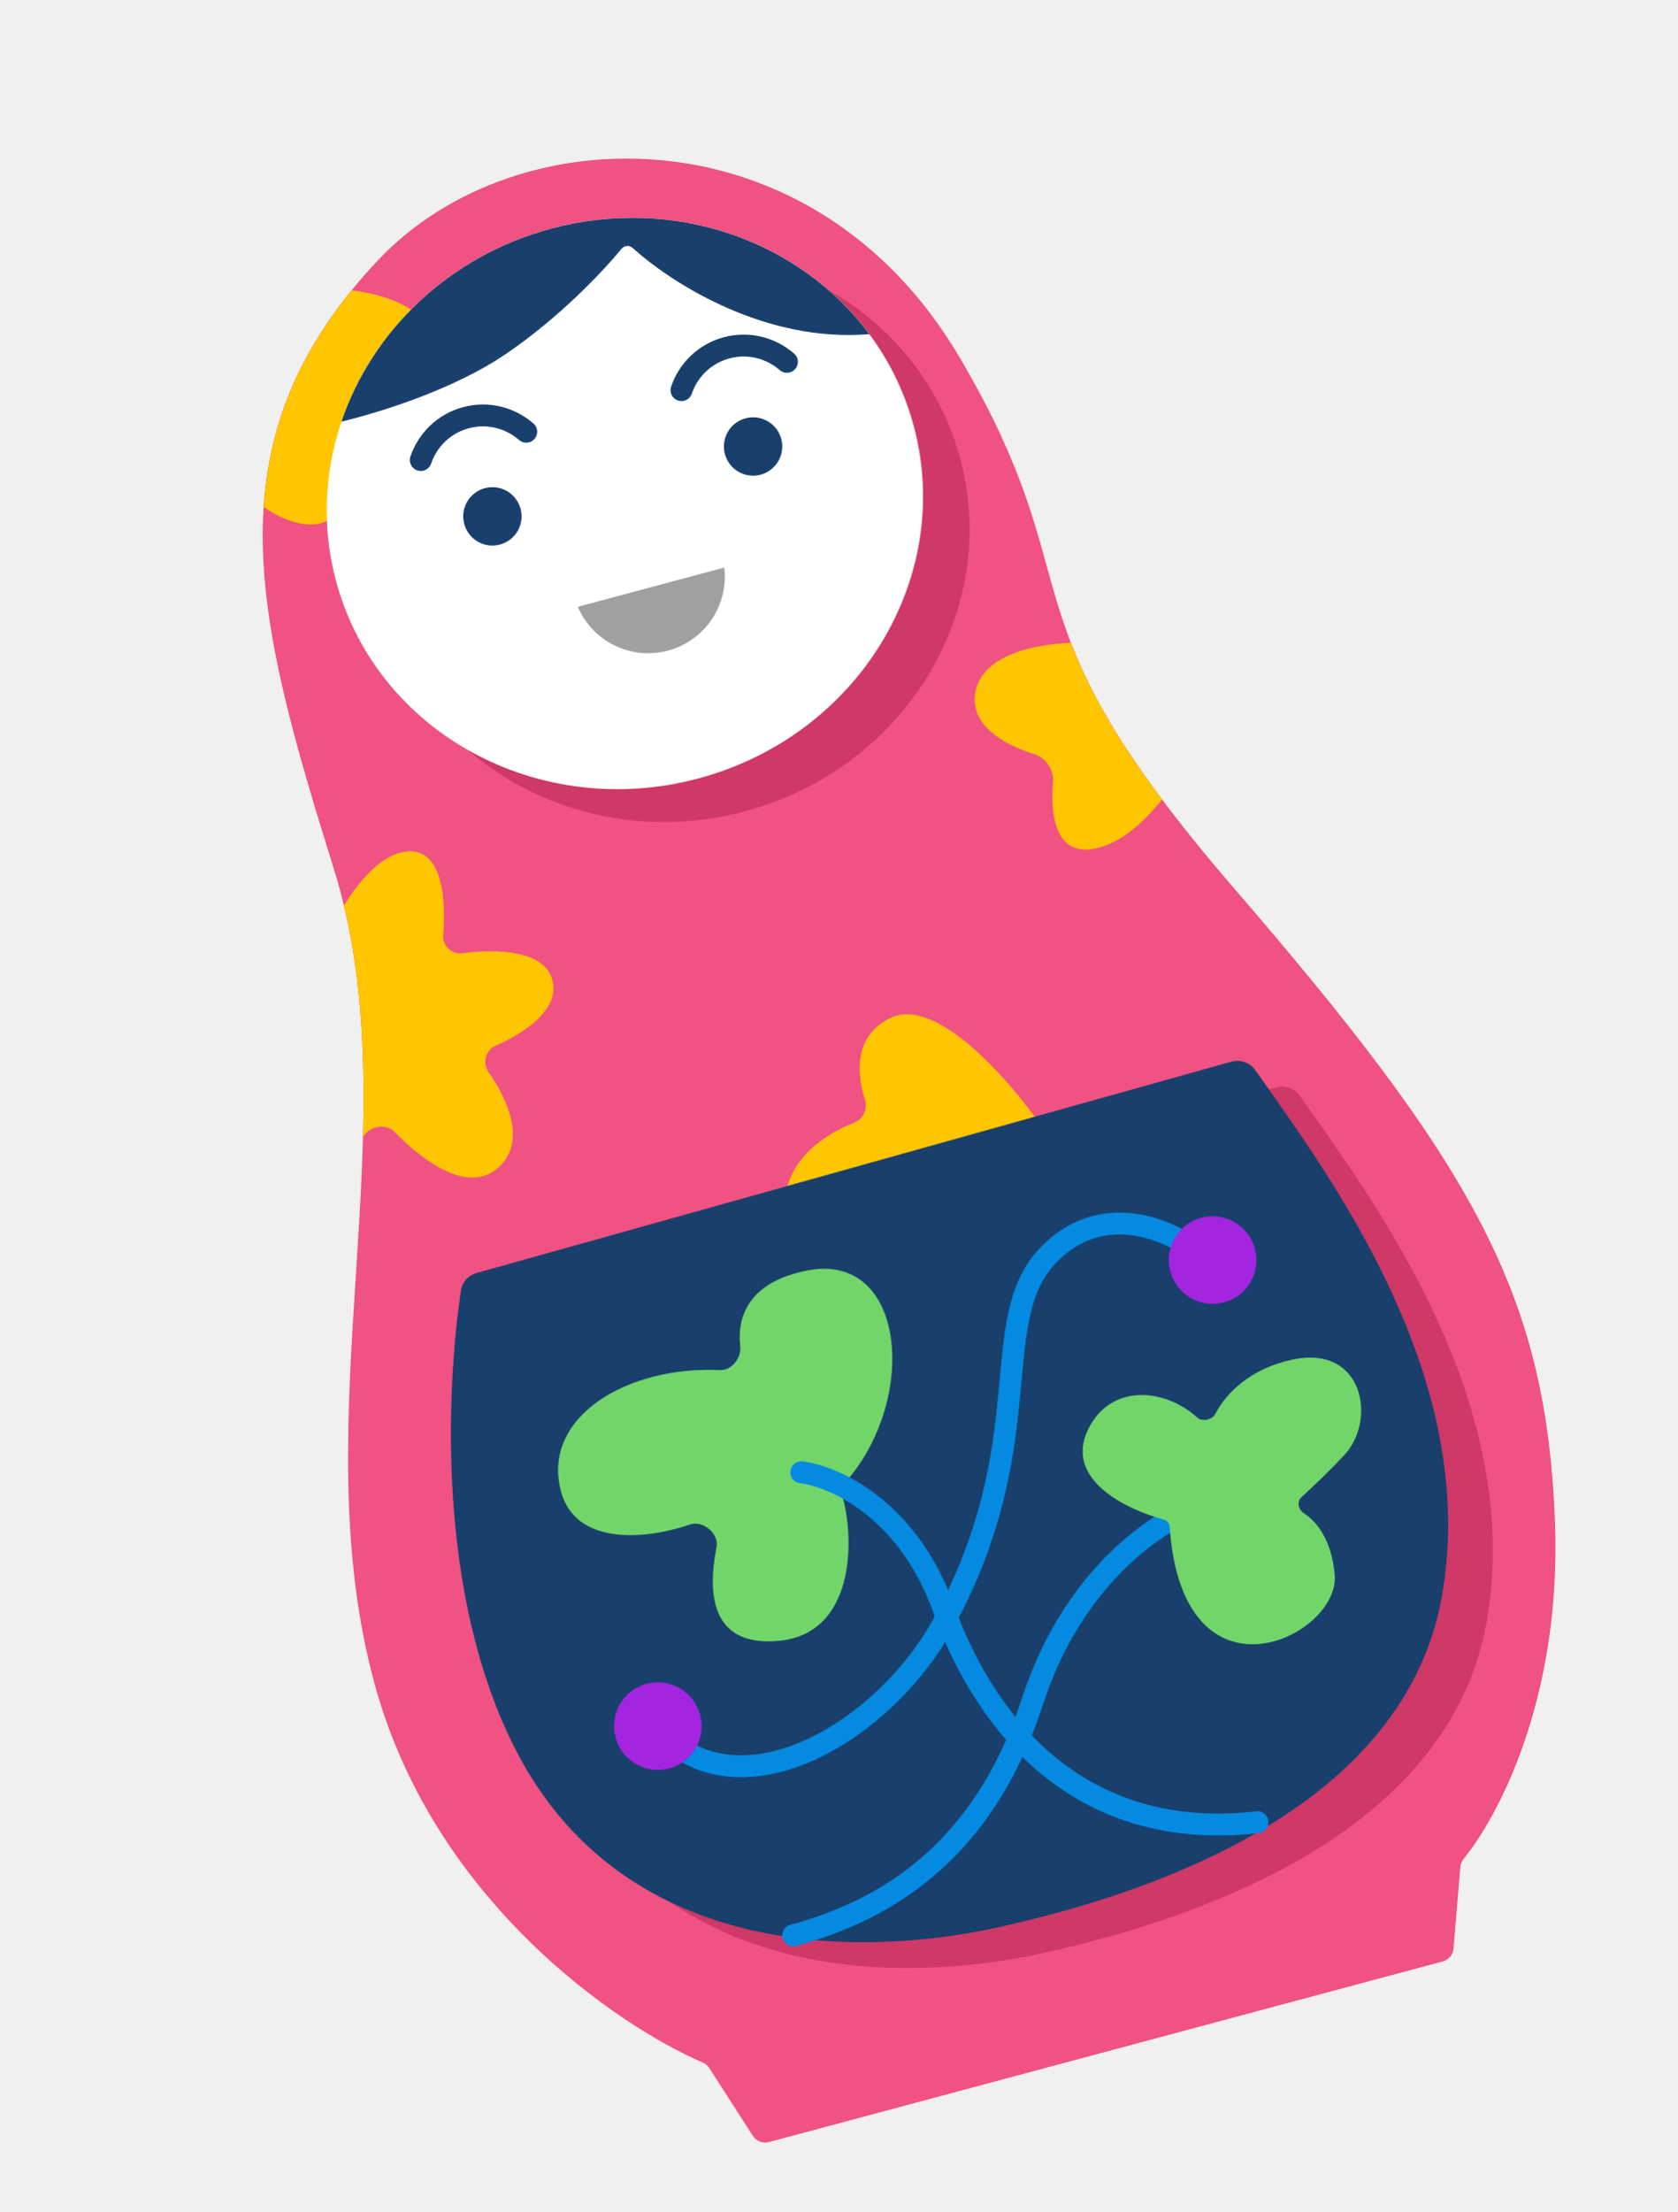
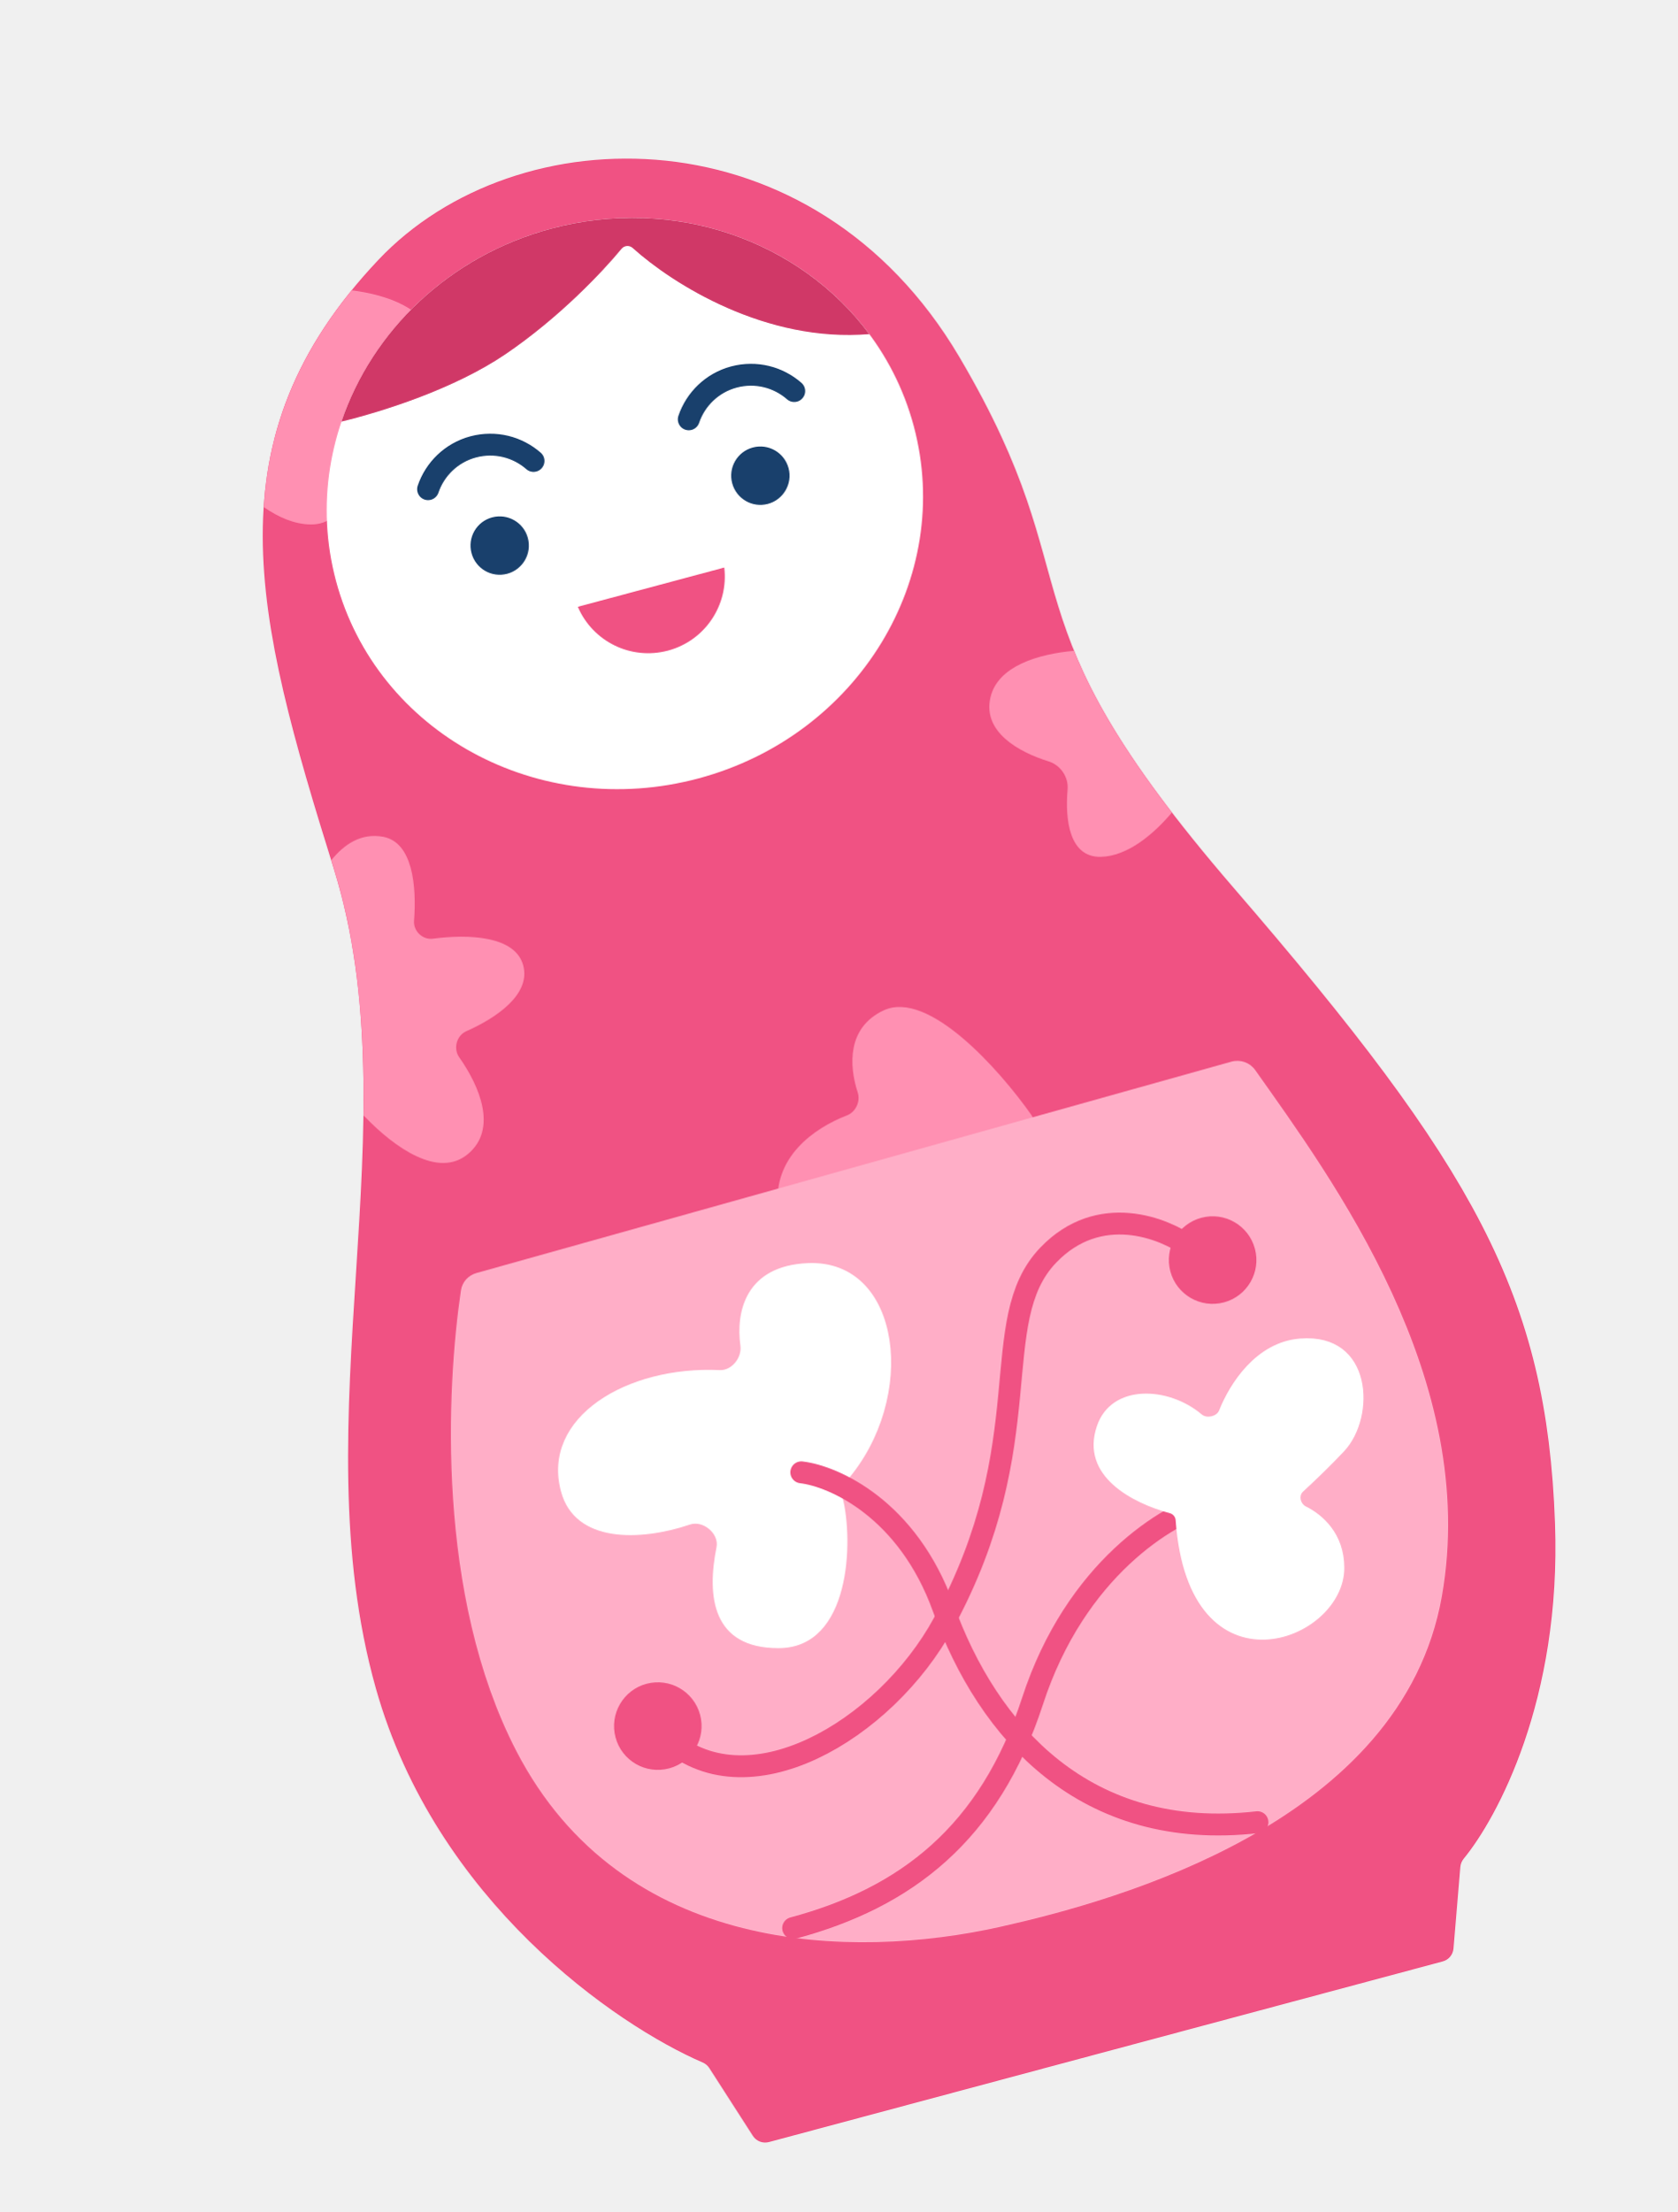
<svg xmlns="http://www.w3.org/2000/svg" width="230" height="303" viewBox="0 0 230 303" fill="none">
  <path d="M97.24 283.405L103.211 292.689C103.681 293.42 104.571 293.764 105.411 293.539L197.787 268.787C198.602 268.568 199.192 267.863 199.262 267.022L200.201 255.842C200.237 255.415 200.411 255.012 200.683 254.681C205.205 249.175 214.058 232.988 213.18 208.757C212.048 177.485 202.171 159.943 169.145 121.688C136.118 83.432 150.512 81.128 131.535 48.943C111.504 14.969 70.826 15.556 51.87 35.608C28.641 60.178 34.857 84.165 45.753 119.033C56.648 153.901 41.076 194.309 51.523 231.367C59.749 260.543 84.456 277.516 96.336 282.639C96.711 282.8 97.02 283.062 97.24 283.405Z" fill="#F05283" />
-   <path d="M122.142 139.458C128.305 136.583 138.116 147.695 142.449 153.872C142.58 154.06 142.674 154.265 142.733 154.487L143.646 157.893C143.891 158.809 143.466 159.769 142.615 160.185C130.514 166.104 108.656 174.715 107.681 166.626C106.836 159.609 112.609 155.583 117.099 153.854C118.325 153.381 118.985 151.937 118.579 150.687C117.379 147 117.128 141.797 122.142 139.458Z" fill="#FFC501" />
-   <path fill-rule="evenodd" clip-rule="evenodd" d="M146.811 88.081C141.694 88.291 134.927 89.751 133.788 94.547C132.674 99.243 137.553 102.028 141.754 103.334C143.395 103.844 144.506 105.481 144.357 107.194C143.992 111.402 144.626 116.5 148.898 116.414C152.916 116.334 156.79 112.738 159.309 109.55C152.543 100.508 149.065 93.913 146.811 88.081Z" fill="#FFC501" />
-   <path fill-rule="evenodd" clip-rule="evenodd" d="M36.142 69.474C38.167 70.884 40.386 71.855 42.63 71.866C47.659 71.889 48.176 65.691 47.601 60.82C47.4 59.112 48.486 57.458 50.128 56.949C54.989 55.442 60.883 52.144 59.488 46.645C58.383 42.29 53.216 40.426 48.204 39.776C40.344 49.433 36.827 59.099 36.142 69.474Z" fill="#FFC501" />
-   <path fill-rule="evenodd" clip-rule="evenodd" d="M49.759 155.826C49.792 155.775 49.825 155.724 49.857 155.673C50.726 154.295 52.95 153.932 54.083 155.102C58.082 159.23 64.097 163.542 68.155 160.135C72.244 156.702 69.737 150.841 66.95 146.883C66.105 145.684 66.588 143.901 67.93 143.308C72.019 141.503 76.792 138.277 75.725 134.295C74.63 130.205 68.168 130.001 63.349 130.632C61.933 130.817 60.647 129.6 60.76 128.175C61.151 123.286 60.633 116.916 56.509 116.668C52.875 116.45 49.429 120.397 47.143 124.085C49.593 134.31 50.043 144.962 49.759 155.826Z" fill="#FFC501" />
-   <path d="M174.939 149.02L71.438 177.988C70.321 178.301 69.482 179.217 69.312 180.366C67.347 193.615 65.854 222.171 76.915 243.513C91.433 271.521 123.004 272.109 143.198 267.597C159.423 263.972 198.318 253.233 203.794 222.294C209.059 192.546 188.77 165.114 178.207 150.179C177.471 149.138 176.166 148.676 174.939 149.02Z" fill="#D03867" />
-   <path d="M168.816 145.483L65.315 174.451C64.198 174.763 63.359 175.68 63.189 176.828C61.223 190.078 59.731 218.633 70.793 239.976C85.309 267.984 116.881 268.572 137.075 264.06C153.3 260.435 192.195 249.695 197.671 218.757C202.936 189.009 182.647 161.577 172.084 146.642C171.348 145.601 170.043 145.139 168.816 145.483Z" fill="#19406C" />
-   <path d="M106.721 224.859C117.313 223.907 117.111 210.801 115.531 205.229C115.312 204.454 115.475 203.608 116.004 203.001C125.973 191.568 124.11 171.512 110.718 174.094C102.617 175.656 101.014 180.47 101.48 184.425C101.672 186.049 100.313 187.83 98.679 187.753C85.935 187.152 74.18 194.21 76.904 204.378C78.811 211.499 87.777 211.222 94.595 208.916C96.384 208.311 98.601 210.162 98.231 212.014C96.893 218.721 97.667 225.672 106.721 224.859Z" fill="#71D569" />
-   <path d="M165.832 205.915C160.198 207.425 147.452 214.981 141.548 233.128C135.643 251.274 124.189 261.073 108.734 265.214" stroke="#048AE1" stroke-width="3" stroke-linecap="round" />
-   <path d="M163.181 170.908C159.598 168.244 150.689 164.73 143.72 171.981C135.008 181.045 142.89 197.568 129.36 222.416C121.358 237.113 102.195 248.537 91.051 237.858" stroke="#048AE1" stroke-width="3" stroke-linecap="round" />
-   <path d="M109.85 201.762C114.306 202.293 124.439 206.756 129.325 220.355C135.433 237.353 148.785 252.41 172.39 249.709" stroke="#048AE1" stroke-width="3" stroke-linecap="round" />
-   <path d="M149.168 195.884C145.856 202.702 154.312 206.838 159.57 208.249C160 208.365 160.312 208.759 160.343 209.203C162.142 234.762 183.722 224.327 182.978 215.812C182.568 211.116 180.598 208.538 178.714 207.344C178.018 206.903 177.754 205.792 178.36 205.234C180.029 203.695 182.386 201.447 184.279 199.417C188.782 194.587 186.934 184.212 177.145 186.317C171.245 187.586 167.994 191.064 166.594 193.777C166.183 194.575 164.809 194.866 164.144 194.264C159.628 190.177 152.228 189.587 149.168 195.884Z" fill="#71D569" />
-   <ellipse cx="92.046" cy="73.499" rx="41" ry="39" transform="rotate(-15 92.0465 73.499)" fill="#D03867" />
+   <path d="M121.143 138.457C127.276 135.597 137.019 146.583 141.384 152.778C141.559 153.026 141.669 153.307 141.715 153.607L142.781 160.564C142.912 161.42 142.482 162.264 141.698 162.634C129.633 168.319 107.661 173.748 106.683 165.626C105.837 158.609 111.611 154.583 116.1 152.853C117.326 152.381 117.987 150.936 117.58 149.687C116.38 146 116.13 140.796 121.143 138.457Z" fill="#FF90B2" />
+   <path fill-rule="evenodd" clip-rule="evenodd" d="M147.248 89.182C142.408 89.613 136.814 91.227 135.788 95.547C134.674 100.243 139.553 103.028 143.754 104.334C145.395 104.844 146.506 106.481 146.357 108.194C145.992 112.402 146.626 117.5 150.898 117.414C154.588 117.34 158.156 114.303 160.665 111.338C153.448 101.95 149.669 95.13 147.248 89.182Z" fill="#FF90B2" />
+   <path fill-rule="evenodd" clip-rule="evenodd" d="M36.142 69.474C38.167 70.884 40.386 71.855 42.63 71.866C47.659 71.889 48.176 65.691 47.601 60.82C47.4 59.112 48.486 57.458 50.128 56.949C54.989 55.442 60.883 52.144 59.488 46.645C58.383 42.29 53.216 40.426 48.204 39.776C40.344 49.433 36.827 59.099 36.142 69.474Z" fill="#FF90B2" />
+   <path fill-rule="evenodd" clip-rule="evenodd" d="M49.818 152.869C49.911 152.938 50 153.016 50.083 153.102C54.083 157.23 60.098 161.542 64.156 158.135C68.245 154.702 65.737 148.841 62.95 144.883C62.105 143.684 62.589 141.901 63.931 141.308C68.019 139.503 72.793 136.277 71.726 132.295C70.63 128.205 64.169 128.001 59.35 128.631C57.933 128.817 56.649 127.599 56.759 126.175C57.126 121.421 56.562 115.396 52.509 114.668C49.494 114.127 47.182 115.684 45.399 117.9C45.516 118.276 45.634 118.654 45.753 119.033C49.138 129.866 49.968 141.233 49.818 152.869Z" fill="#FF90B2" />
+   <path d="M168.816 145.483L65.315 174.451C64.198 174.763 63.359 175.68 63.189 176.828C61.223 190.078 59.731 218.633 70.793 239.976C85.309 267.984 116.881 268.572 137.075 264.06C153.3 260.435 192.195 249.695 197.671 218.757C202.936 189.009 182.647 161.577 172.084 146.642C171.348 145.601 170.043 145.139 168.816 145.483Z" fill="#FFAEC7" />
+   <path d="M106.721 225.859C116.669 225.859 117.008 211.052 115.512 205.234C115.311 204.454 115.476 203.608 116.005 203.002C125.946 191.624 123.623 172.516 110.718 173.095C102.227 173.475 100.853 179.741 101.503 184.416C101.728 186.036 100.313 187.83 98.68 187.753C85.935 187.152 74.181 194.21 76.904 204.378C78.812 211.499 87.777 211.222 94.596 208.916C96.385 208.311 98.599 210.162 98.228 212.013C96.877 218.75 97.628 225.859 106.721 225.859Z" fill="white" />
+   <path d="M165.832 205.914C160.198 207.424 147.452 214.98 141.548 233.126C135.643 251.273 124.189 260.071 108.734 264.213" stroke="#F05283" stroke-width="3" stroke-linecap="round" />
+   <path d="M163.181 170.908C159.598 168.244 150.689 164.73 143.72 171.981C135.008 181.045 142.89 197.568 129.36 222.416C121.358 237.113 102.195 248.537 91.051 237.858" stroke="#F05283" stroke-width="3" stroke-linecap="round" />
+   <path d="M109.85 201.762C114.306 202.293 124.439 206.756 129.325 220.355C135.433 237.353 148.785 252.41 172.39 249.709" stroke="#F05283" stroke-width="3" stroke-linecap="round" />
+   <path d="M150.374 195.43C148.03 202.352 155.391 206.03 160.398 207.37C160.828 207.485 161.14 207.878 161.172 208.322C162.932 233.028 184.294 225.082 184.294 214.863C184.294 210.19 181.352 207.594 179.021 206.437C178.283 206.071 178.021 204.976 178.626 204.417C180.236 202.931 182.485 200.784 184.294 198.843C188.645 194.177 188.232 182.64 178.228 183.431C172.175 183.909 168.572 189.653 167.133 193.277C166.801 194.111 165.438 194.415 164.754 193.835C160.196 189.965 152.354 189.585 150.374 195.43Z" fill="white" />
  <ellipse cx="85.664" cy="68.997" rx="41" ry="39" transform="rotate(-15 85.6637 68.997)" fill="white" />
-   <path fill-rule="evenodd" clip-rule="evenodd" d="M46.808 57.775C52.507 56.393 62.329 53.274 69.309 48.534C76.629 43.563 82.554 37.314 85.209 34.093C85.589 33.631 86.281 33.578 86.725 33.979C92.224 38.932 104.994 46.989 119.174 45.785C109.71 33.046 92.525 26.784 75.567 31.328C61.502 35.096 51.018 45.381 46.808 57.775Z" fill="#19406C" />
-   <circle cx="67.501" cy="70.758" r="4" transform="rotate(-15 67.5005 70.7581)" fill="#19406C" />
-   <path d="M57.682 63.038C58.617 60.29 60.862 58.044 63.876 57.237C66.89 56.429 69.957 57.251 72.141 59.163" stroke="#19406C" stroke-width="3" stroke-linecap="round" />
-   <path d="M93.422 53.461C94.357 50.714 96.602 48.468 99.616 47.66C102.63 46.853 105.697 47.675 107.881 49.587" stroke="#19406C" stroke-width="3" stroke-linecap="round" />
-   <circle cx="103.239" cy="61.184" r="4" transform="rotate(-15 103.239 61.1839)" fill="#19406C" />
-   <path fill-rule="evenodd" clip-rule="evenodd" d="M79.211 83.15C81.231 87.877 86.47 90.522 91.58 89.153C96.689 87.784 99.904 82.874 99.29 77.77L79.211 83.15Z" fill="#A0A0A0" />
-   <circle cx="166.243" cy="172.676" r="6" transform="rotate(-15 166.243 172.676)" fill="#A325E0" />
-   <circle cx="90.179" cy="236.538" r="6" transform="rotate(-15 90.1786 236.538)" fill="#A325E0" />
+   <path fill-rule="evenodd" clip-rule="evenodd" d="M46.808 57.773C52.507 56.391 62.329 53.272 69.309 48.532C76.629 43.561 82.554 37.312 85.209 34.09C85.589 33.629 86.281 33.576 86.725 33.977C92.224 38.93 104.994 46.987 119.174 45.783C109.71 33.044 92.525 26.782 75.567 31.326C61.502 35.095 51.018 45.379 46.808 57.773Z" fill="#D03867" />
+   <circle cx="68.501" cy="74.76" r="4" transform="rotate(-15 68.5005 74.7601)" fill="#19406C" />
+   <path d="M58.682 67.037C59.617 64.29 61.862 62.044 64.876 61.237C67.89 60.429 70.957 61.251 73.141 63.163" stroke="#19406C" stroke-width="3" stroke-linecap="round" />
+   <path d="M94.422 57.461C95.357 54.714 97.602 52.468 100.616 51.66C103.63 50.853 106.697 51.675 108.881 53.587" stroke="#19406C" stroke-width="3" stroke-linecap="round" />
+   <circle cx="104.239" cy="65.184" r="4" transform="rotate(-15 104.239 65.1839)" fill="#19406C" />
+   <path fill-rule="evenodd" clip-rule="evenodd" d="M79.211 83.15C81.231 87.877 86.47 90.522 91.58 89.153C96.689 87.784 99.904 82.874 99.29 77.77L79.211 83.15Z" fill="#F05283" />
+   <circle cx="166.243" cy="172.676" r="6" transform="rotate(-15 166.243 172.676)" fill="#F05283" />
+   <circle cx="90.179" cy="236.538" r="6" transform="rotate(-15 90.1786 236.538)" fill="#F05283" />
</svg>
